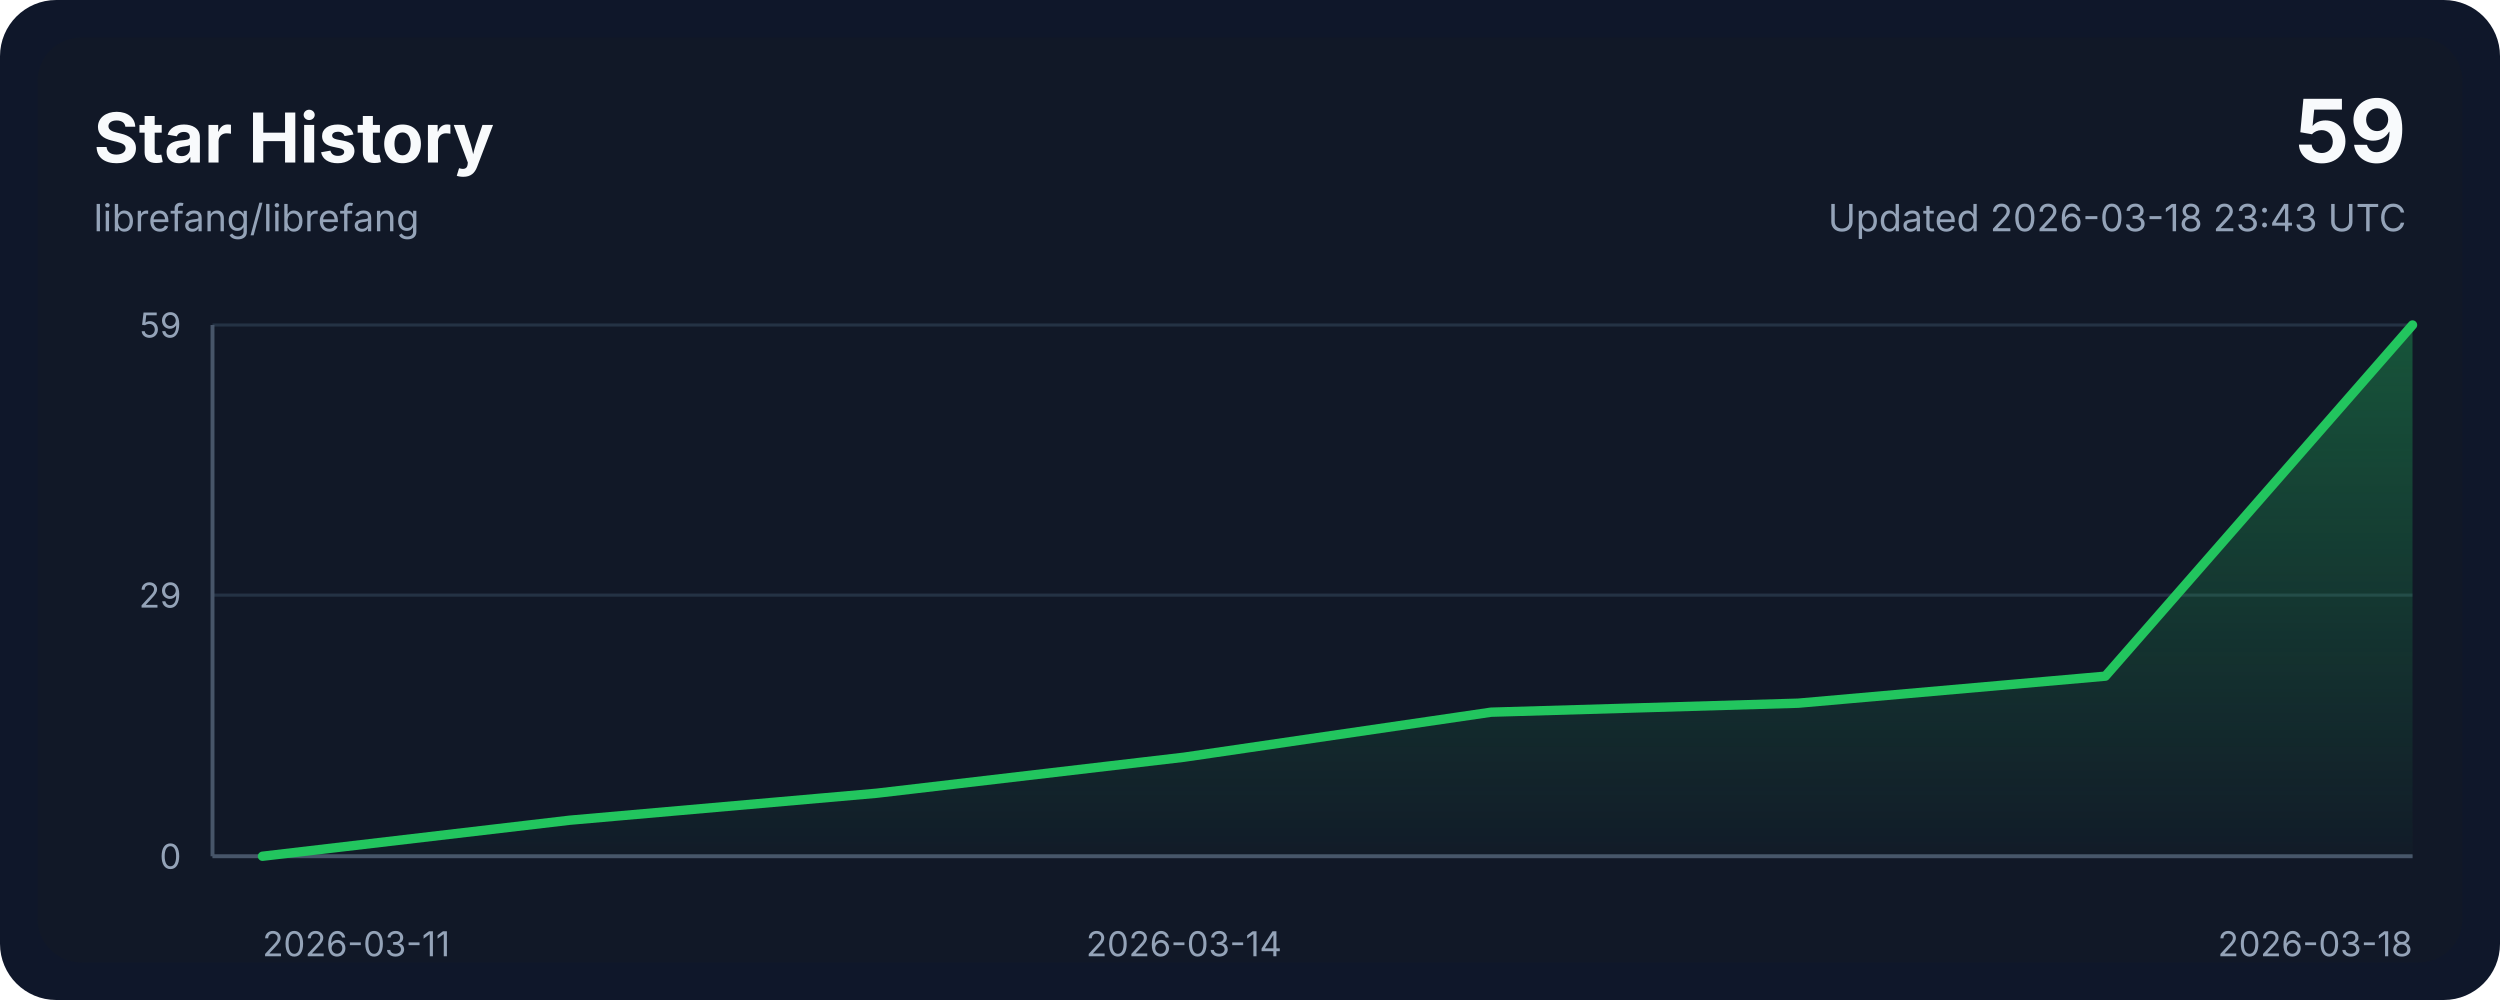
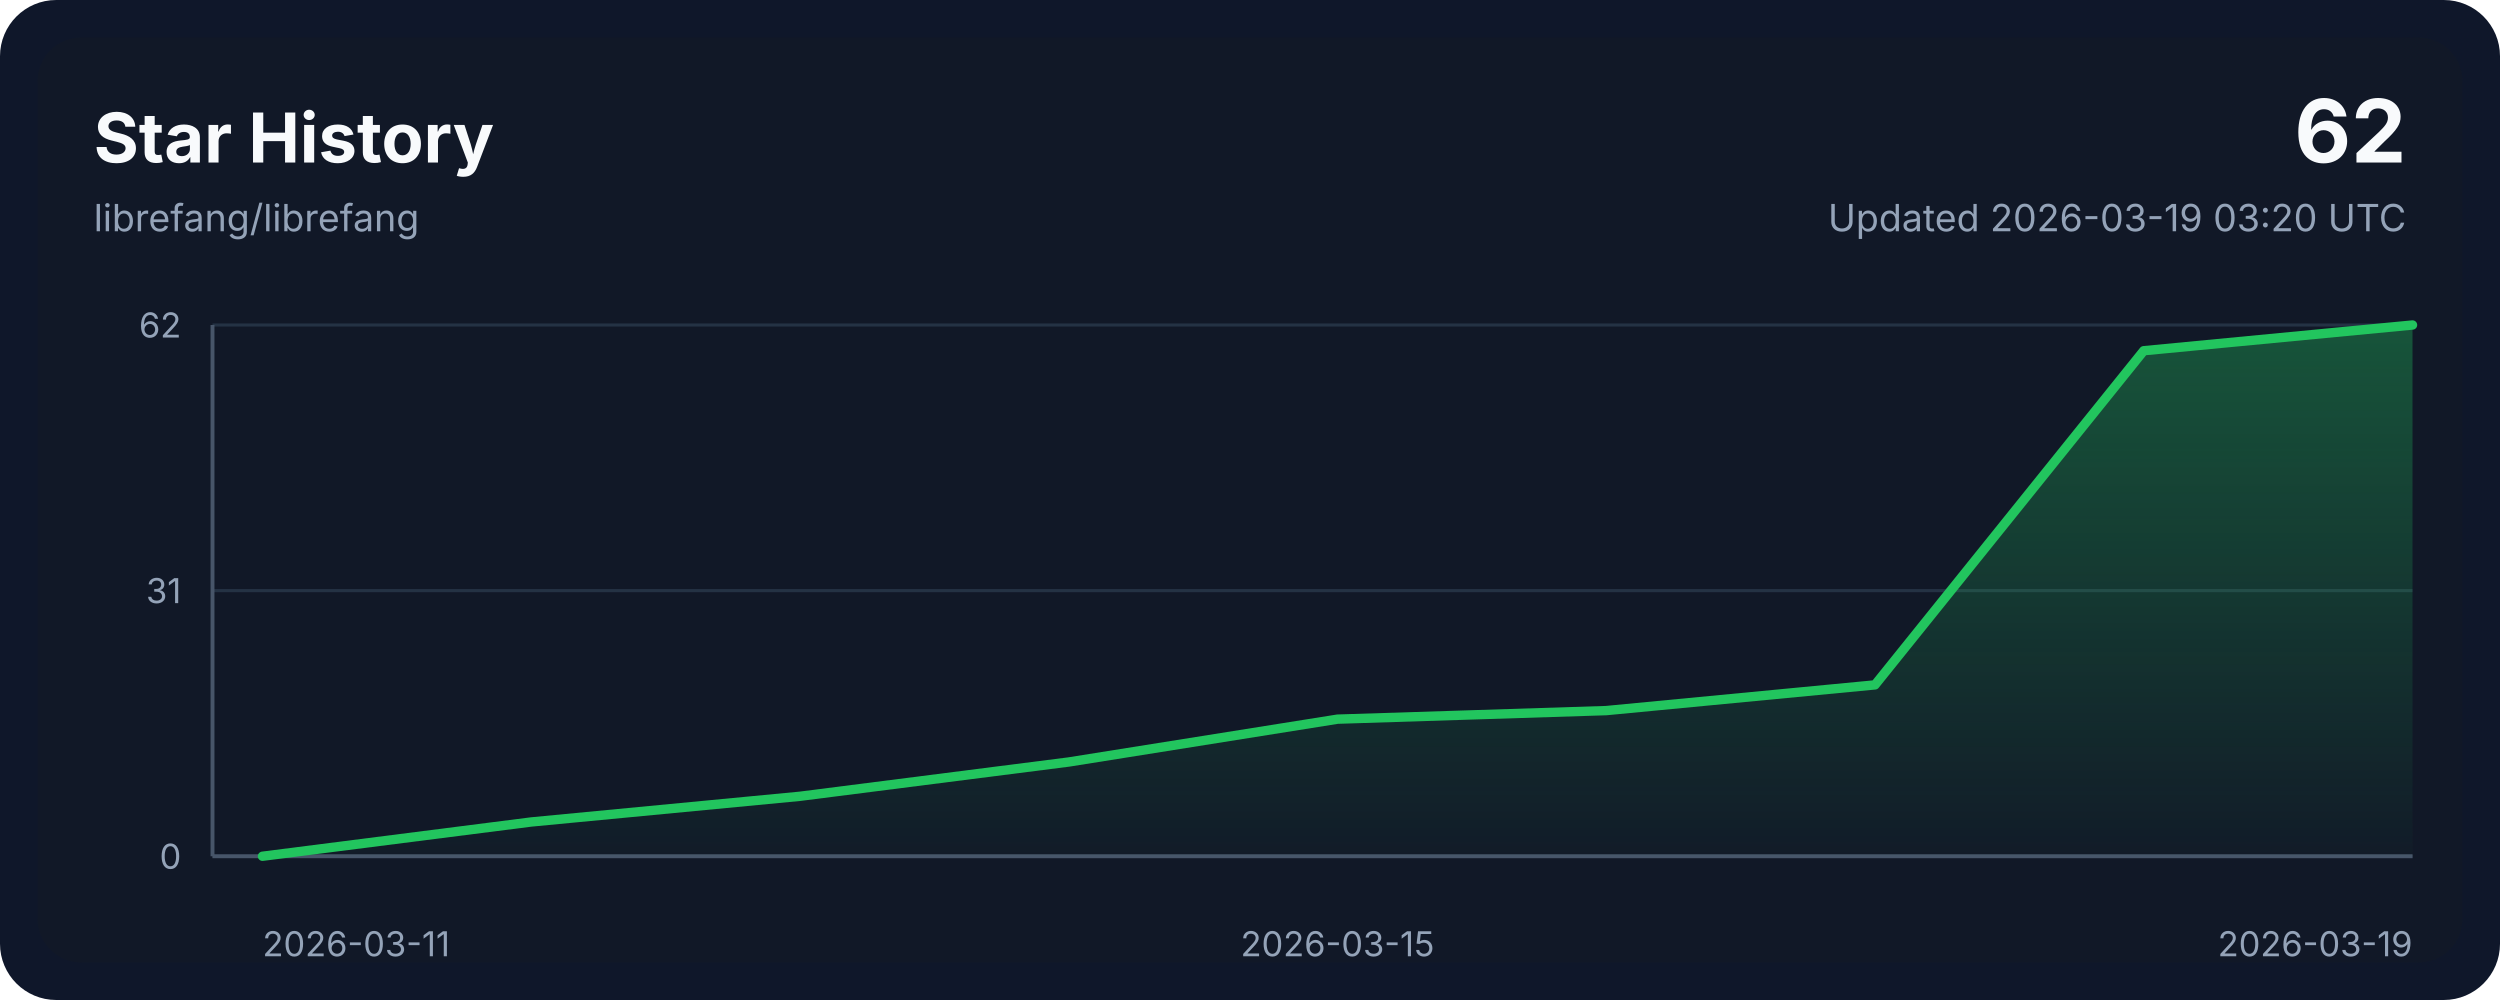
<svg xmlns="http://www.w3.org/2000/svg" width="800" height="320" viewBox="0 0 800 320" role="img" aria-labelledby="title desc">
  <style>
    .bg { fill: #0f172a; }
    .panel { fill: #111827; }
    .grid { stroke: #243244; stroke-width: 1; }
    .axis { stroke: #475569; stroke-width: 1.25; }
    .line { fill: none; stroke: #22c55e; stroke-width: 3; stroke-linecap: round; stroke-linejoin: round; }
    .area { fill: url(#areaGradient); }
    .title { font: 700 22px ui-sans-serif, system-ui, -apple-system, sans-serif; fill: #f8fafc; }
    .subtitle { font: 400 12px ui-sans-serif, system-ui, -apple-system, sans-serif; fill: #94a3b8; }
    .axis-label { font: 400 11px ui-sans-serif, system-ui, -apple-system, sans-serif; fill: #94a3b8; }
    .value { font: 700 28px ui-sans-serif, system-ui, -apple-system, sans-serif; fill: #f8fafc; }
  </style>
  <defs>
    <linearGradient id="areaGradient" x1="0" x2="0" y1="0" y2="1">
      <stop offset="0%" stop-color="#22c55e" stop-opacity="0.35" />
      <stop offset="100%" stop-color="#22c55e" stop-opacity="0.02" />
    </linearGradient>
  </defs>
  <rect width="800" height="320" rx="18" class="bg" />
  <rect x="12" y="12" width="776" height="296" rx="14" class="panel" />
  <text x="30" y="52" class="title">Star History</text>
  <text x="30" y="74" class="subtitle">librefang/librefang</text>
-   <text x="770" y="52" class="value" text-anchor="end">59</text>
-   <text x="770" y="74" class="subtitle" text-anchor="end">Updated 2026-03-18 23:43 UTC</text>
+   <text x="770" y="52" class="value" text-anchor="end">62</text>
+   <text x="770" y="74" class="subtitle" text-anchor="end">Updated 2026-03-19 03:20 UTC</text>
  <line x1="68" y1="274.00" x2="772" y2="274.00" class="grid" />
-   <line x1="68" y1="190.44" x2="772" y2="190.44" class="grid" />
+   <line x1="68" y1="189.00" x2="772" y2="189.00" class="grid" />
  <line x1="68" y1="104.00" x2="772" y2="104.00" class="grid" />
  <line x1="68" y1="274" x2="772" y2="274" class="axis" />
  <line x1="68" y1="104" x2="68" y2="274" class="axis" />
-   <path d="M 84,274 L 84.00,274.00 L 182.29,262.47 L 280.57,253.83 L 378.86,242.31 L 477.14,227.90 L 575.43,225.02 L 673.71,216.37 L 772.00,104.00 L 772,274 Z" class="area" />
-   <polyline points="84.00,274.00 182.29,262.47 280.57,253.83 378.86,242.31 477.14,227.90 575.43,225.02 673.71,216.37 772.00,104.00" class="line" />
+   <path d="M 84,274 L 84.00,274.00 L 170.00,263.03 L 256.00,254.81 L 342.00,243.84 L 428.00,230.13 L 514.00,227.39 L 600.00,219.16 L 686.00,112.23 L 772.00,104.00 L 772,274 Z" class="area" />
+   <polyline points="84.00,274.00 170.00,263.03 256.00,254.81 342.00,243.84 428.00,230.13 514.00,227.39 600.00,219.16 686.00,112.23 772.00,104.00" class="line" />
  <text x="84.00" y="306" class="axis-label" text-anchor="start">2026-03-11</text>
-   <text x="378.86" y="306" class="axis-label" text-anchor="middle">2026-03-14</text>
-   <text x="772.00" y="306" class="axis-label" text-anchor="end">2026-03-18</text>
+   <text x="428.00" y="306" class="axis-label" text-anchor="middle">2026-03-15</text>
+   <text x="772.00" y="306" class="axis-label" text-anchor="end">2026-03-19</text>
  <text x="58" y="278.00" class="axis-label" text-anchor="end">0</text>
-   <text x="58" y="194.44" class="axis-label" text-anchor="end">29</text>
-   <text x="58" y="108.00" class="axis-label" text-anchor="end">59</text>
+   <text x="58" y="193.00" class="axis-label" text-anchor="end">31</text>
+   <text x="58" y="108.00" class="axis-label" text-anchor="end">62</text>
</svg>
